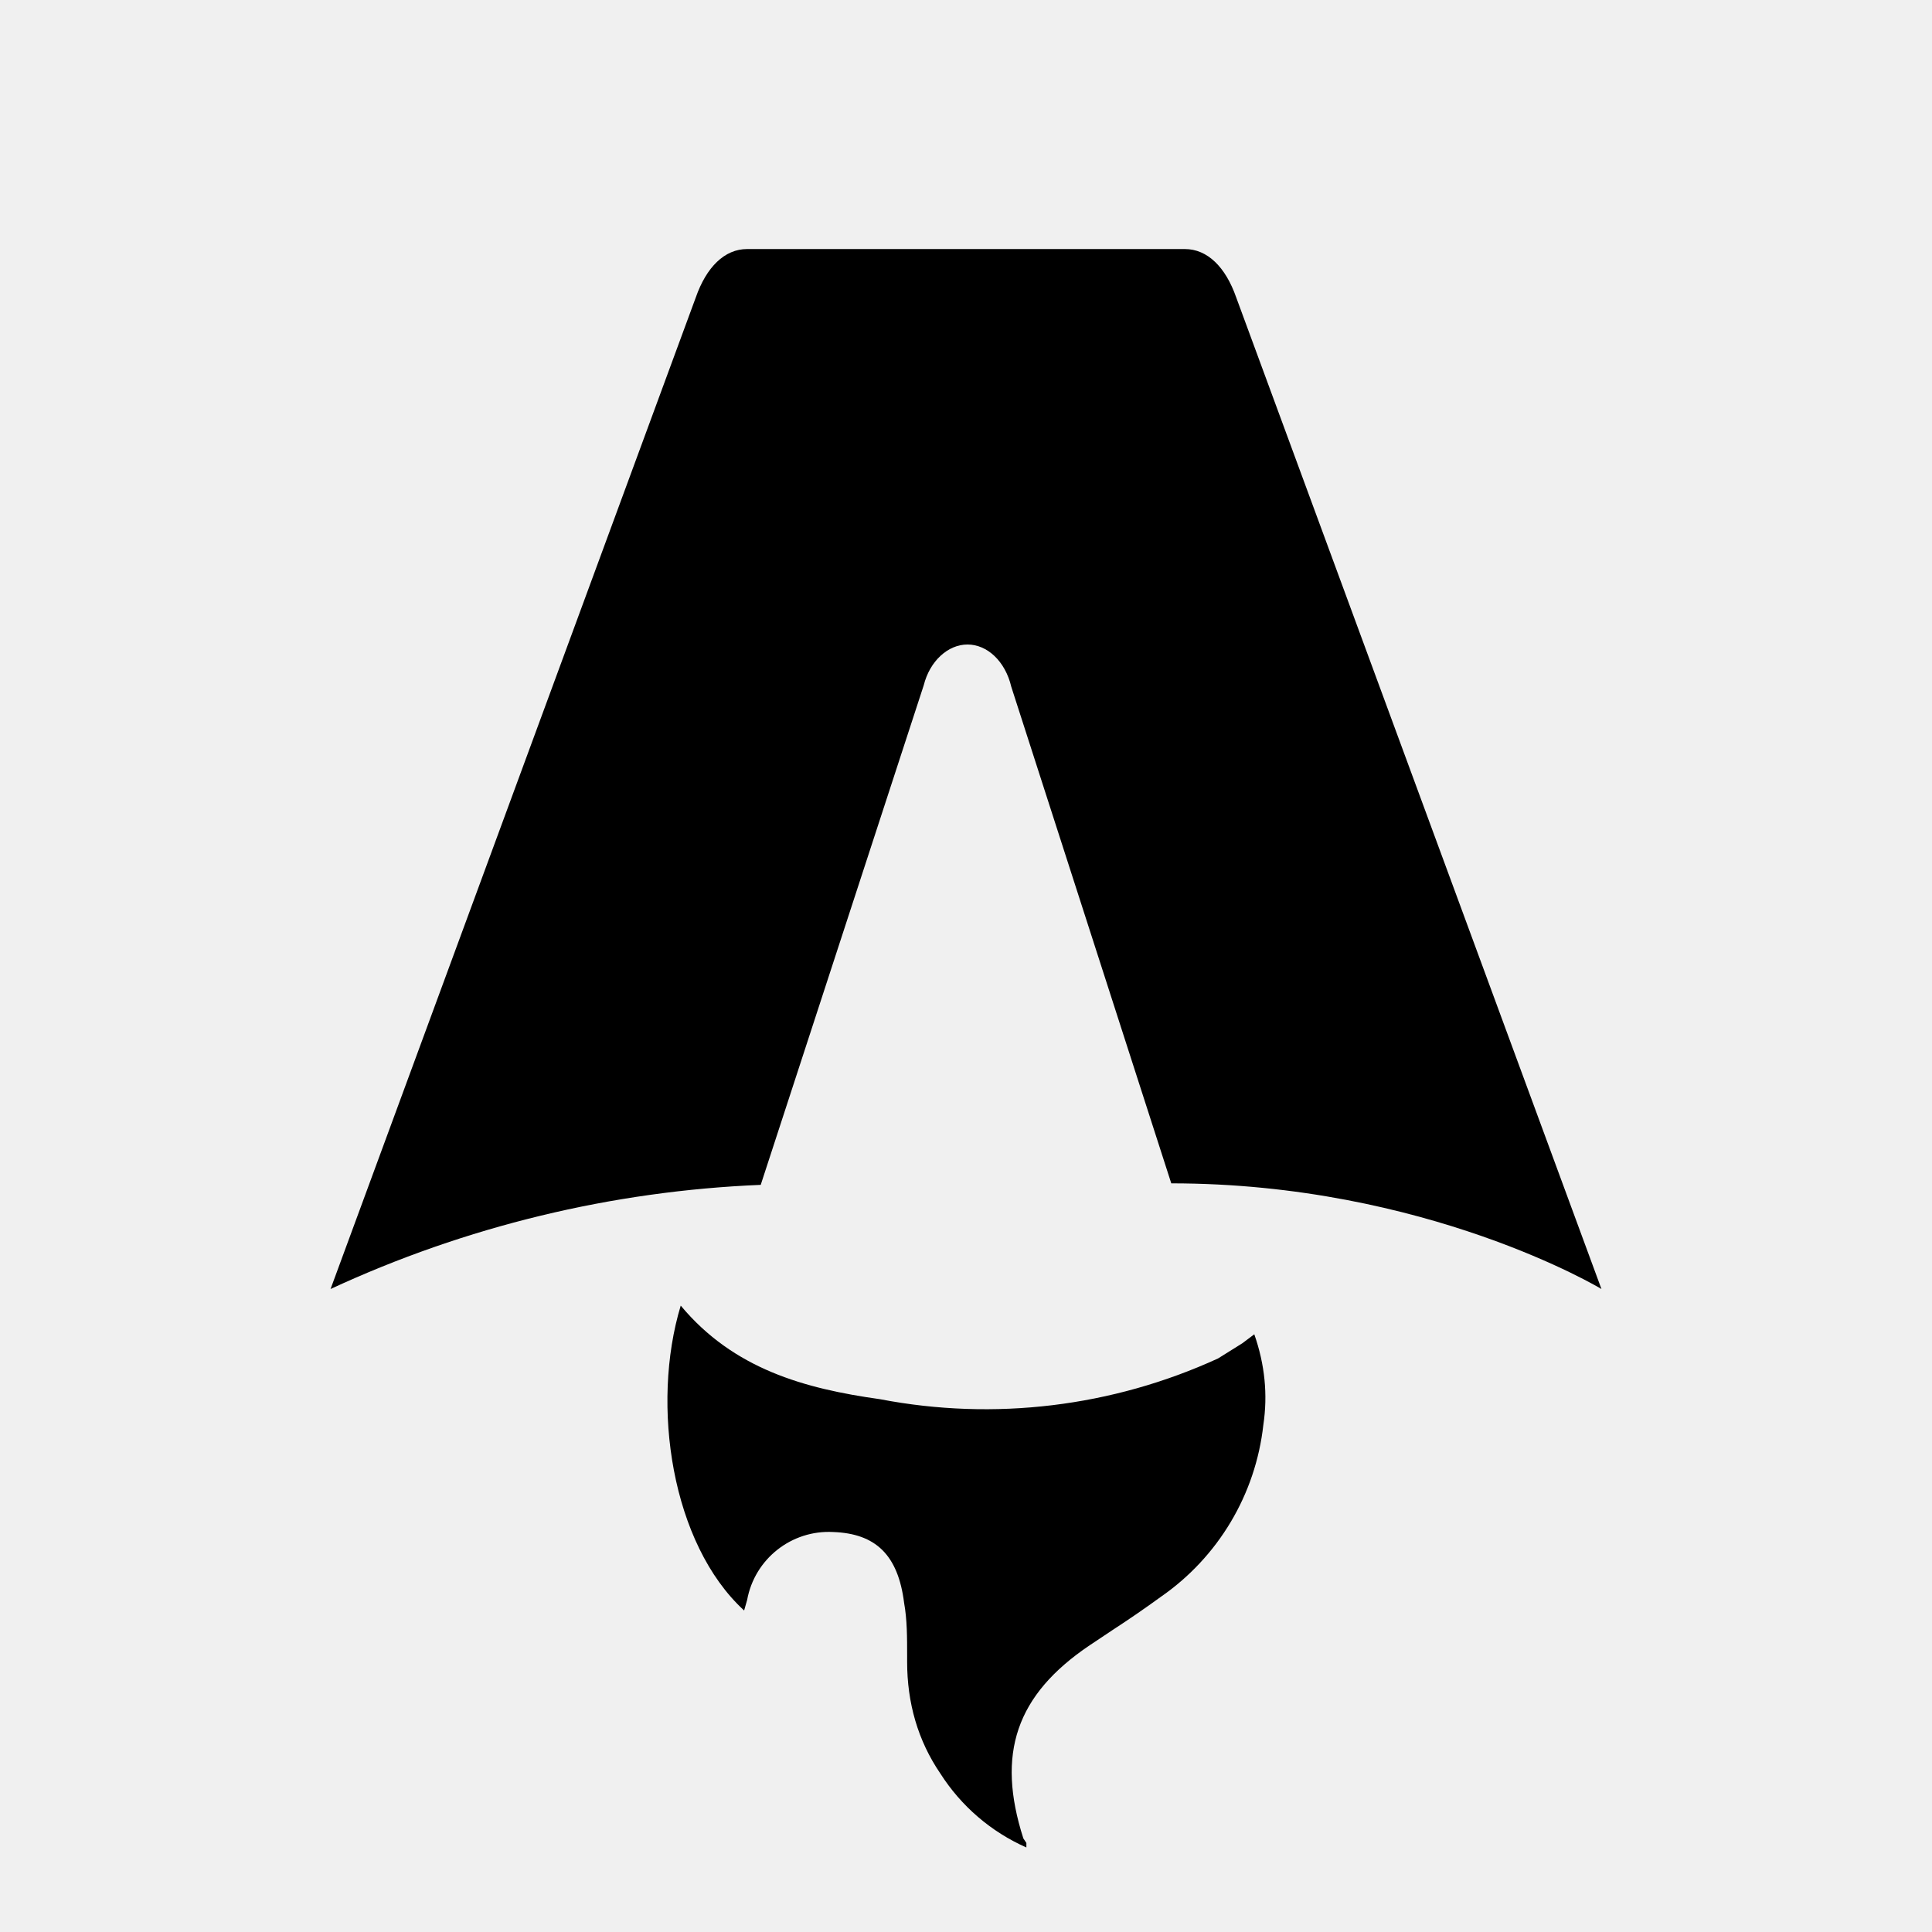
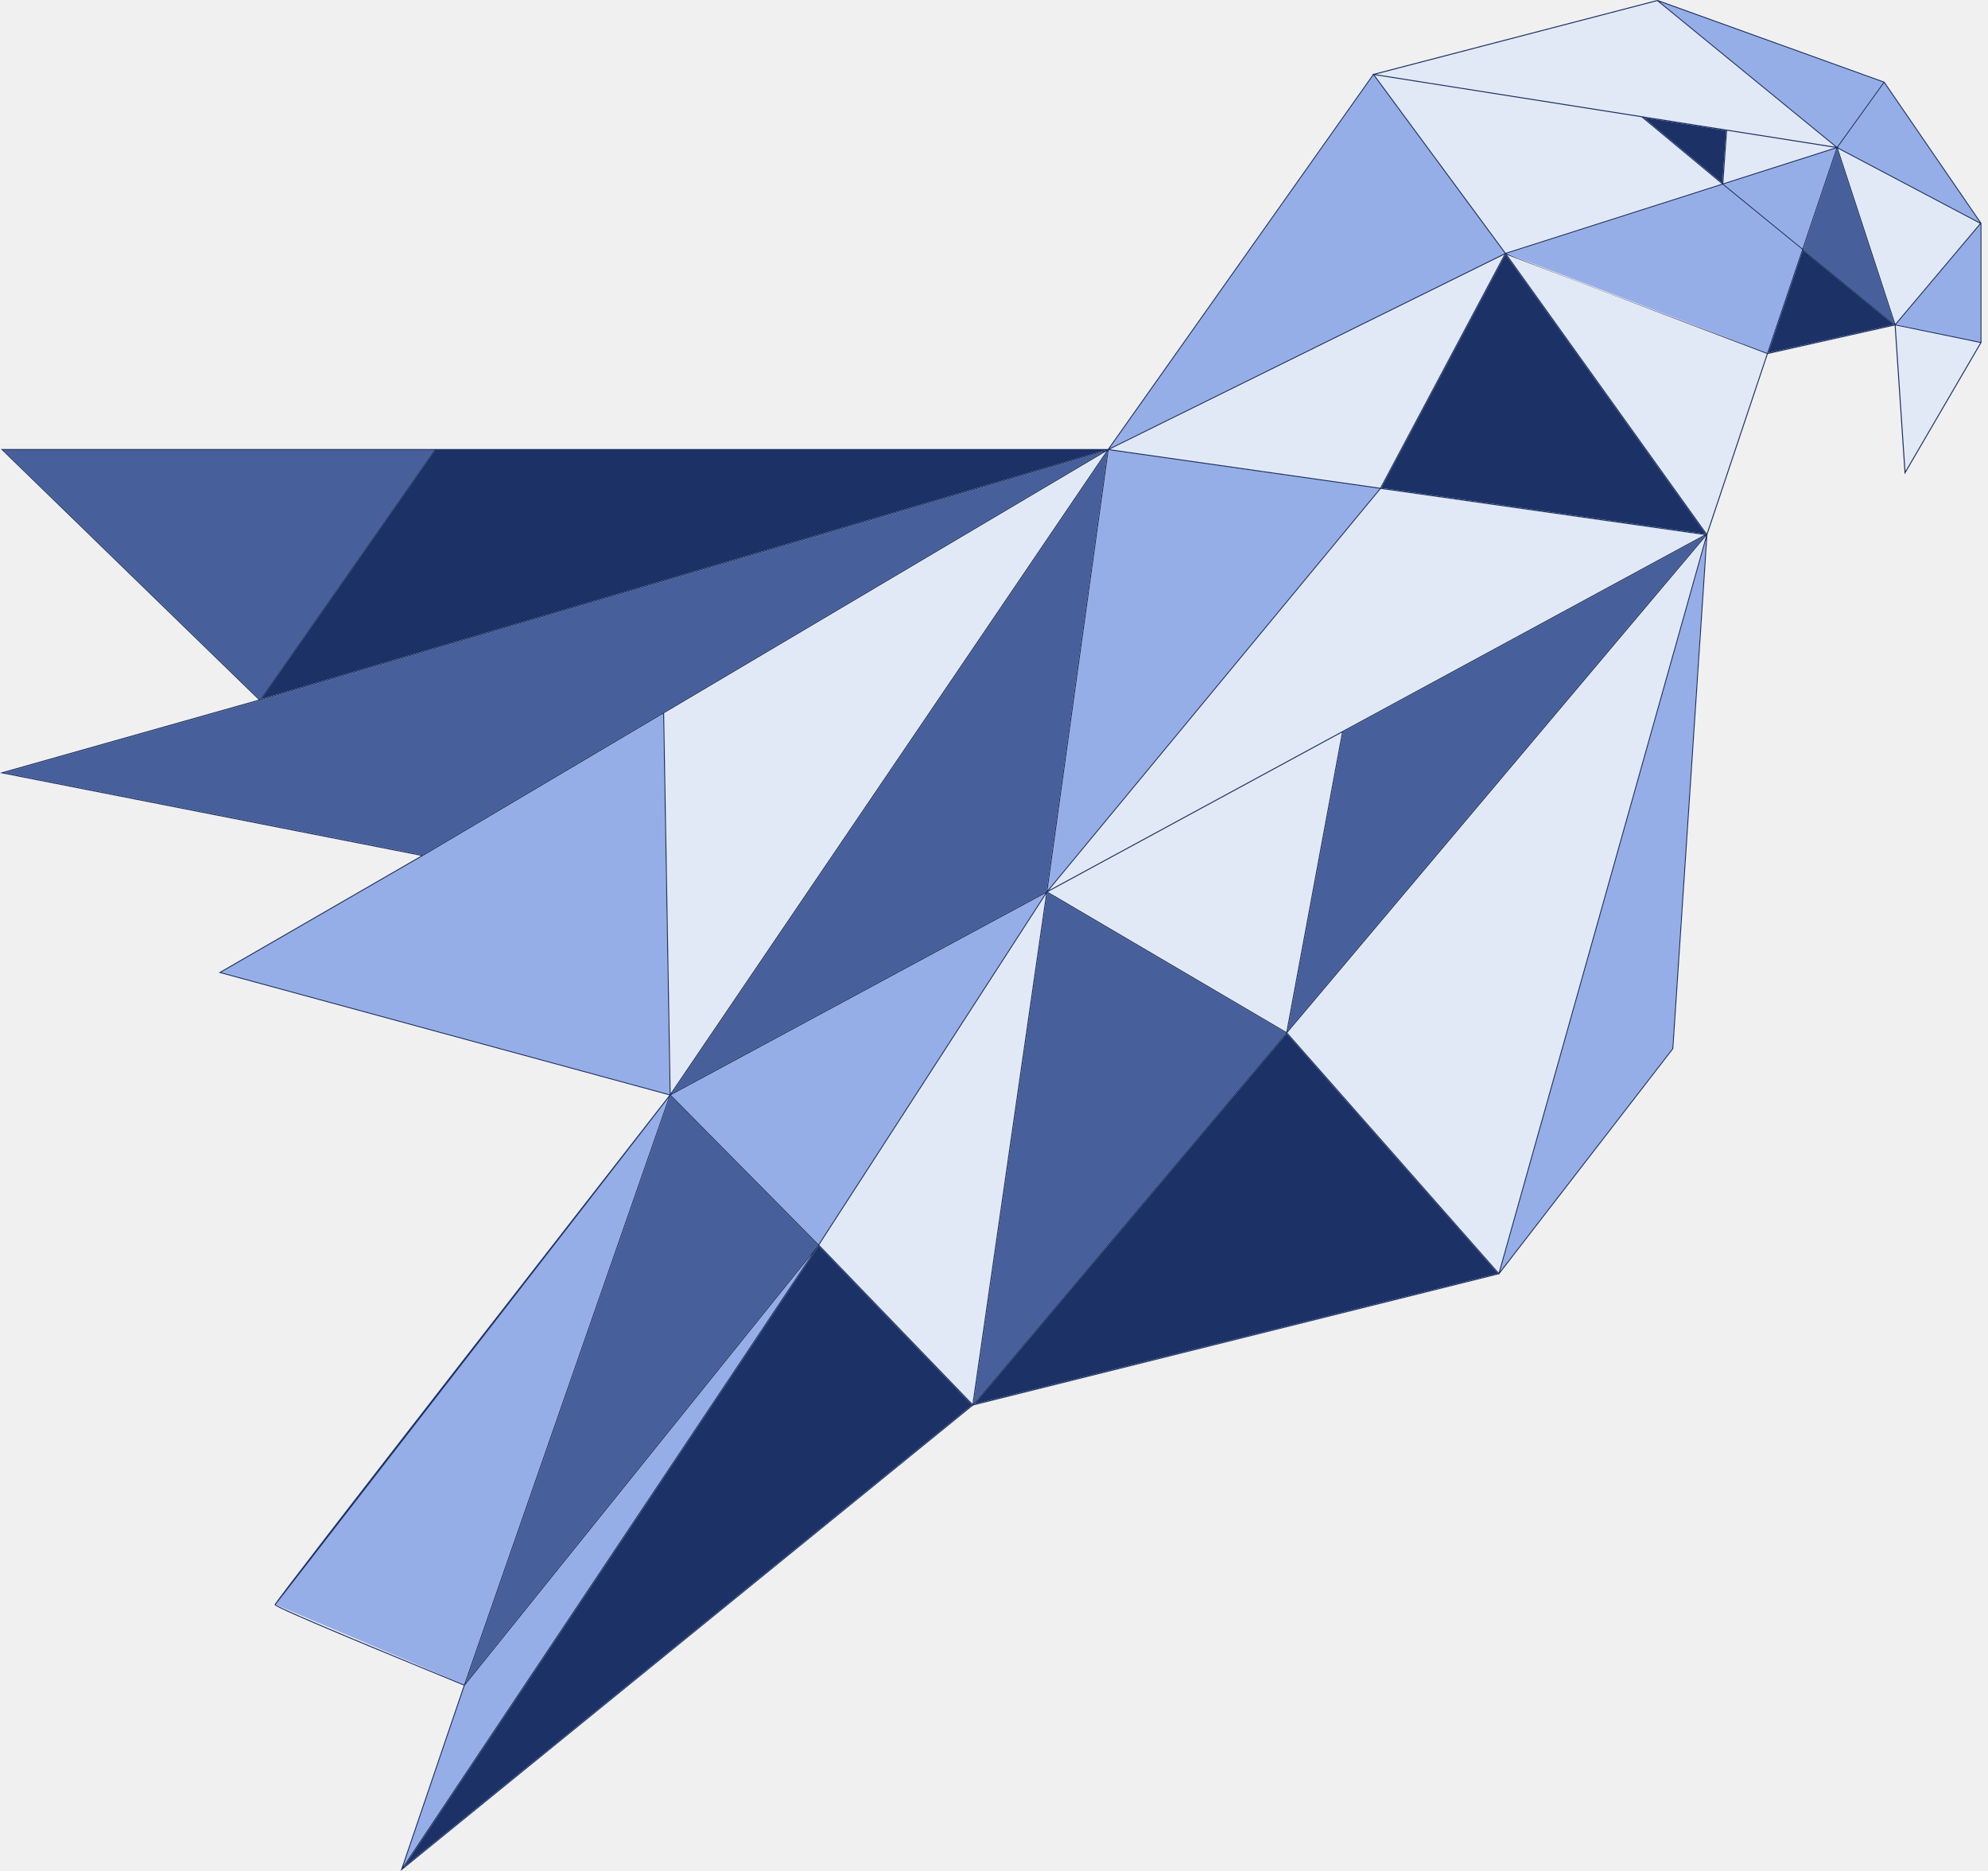
- <svg xmlns="http://www.w3.org/2000/svg" fill="none" viewBox="0 0 128 128">
-   <path d="M50.4 78.5a75.1 75.1 0 0 0-28.5 6.9l24.2-65.7c.7-2 1.9-3.2 3.4-3.2h29c1.5 0 2.7 1.2 3.4 3.2l24.2 65.7s-11.6-7-28.5-7L67 45.5c-.4-1.7-1.6-2.8-2.9-2.8-1.3 0-2.5 1.1-2.9 2.7L50.4 78.5Zm-1.1 28.2Zm-4.2-20.2c-2 6.6-.6 15.8 4.2 20.2a17.5 17.5 0 0 1 .2-.7 5.5 5.5 0 0 1 5.7-4.5c2.8.1 4.3 1.5 4.7 4.7.2 1.1.2 2.3.2 3.5v.4c0 2.7.7 5.2 2.2 7.4a13 13 0 0 0 5.7 4.9v-.3l-.2-.3c-1.8-5.6-.5-9.5 4.4-12.8l1.5-1a73 73 0 0 0 3.2-2.2 16 16 0 0 0 6.8-11.4c.3-2 .1-4-.6-6l-.8.6-1.6 1a37 37 0 0 1-22.4 2.7c-5-.7-9.7-2-13.2-6.2Z" />
-   <style>
-         path { fill: #000; }
-         @media (prefers-color-scheme: dark) {
-             path { fill: #FFF; }
-         }
-     </style>
+ <svg xmlns="http://www.w3.org/2000/svg" width="102" height="96">
+   <style>.B{fill:#e2e9f6}.C{fill:#96aee8}.D{fill:#1c3267}.E{fill:#475f9a}</style>
+   <path d="M94.148 7.58l-5.729 1.829.193-2.702z" class="B" />
+   <path d="M88.561 6.698l-.191 2.695-4.045-3.363z" class="D" />
+   <path d="M94.217 7.61l-1.738 5.142-4.037-3.298z" class="C" />
+   <path d="M94.256 7.651l2.928 8.945-4.662-3.809z" class="E" />
+   <path d="M97.178 16.657l-6.456 1.45 1.782-5.27z" class="D" />
+   <path d="M101.6 17.593l-3.837 6.579-.501-7.474z" class="B" />
+   <path d="M101.613 11.513v6.031l-4.332-.89z" class="C" />
+   <path d="M101.582 11.47l-4.338 5.148L94.3 7.624z" class="B" />
+   <path d="M96.67 4.259l4.901 7.146-7.249-3.83.046-.014-.066-.01zm-.04-.03l-2.364 3.286-.008-.024-.014.037L85.168.1z" class="C" />
+   <path d="M94.168 7.53L70.594 3.813 85.032.054zm-5.829 1.904l-11.045 3.527.007-.014-.051.025-6.724-9.12 13.7 2.162z" class="B" />
+   <path d="M92.462 12.804l-1.794 5.305L77.3 13.012l11.084-3.539 4.078 3.33zM70.468 3.862l6.734 9.133L56.938 23z" class="C" />
+   <path d="M90.653 18.157l-3.087 9.225-10.244-14.307c1.165.535 11.938 4.562 13.33 5.081z" class="B" />
+   <path d="M70.872 25.036l6.373-11.983 10.278 14.356z" class="D" />
+   <path d="M77.182 13.063L70.817 25.03l-13.872-1.977z" class="B" />
+   <path d="M70.782 25.075l-17.03 20.602.003-.025-.002.002 3.129-22.559z" class="C" />
+   <path d="M87.443 27.448L53.816 45.679l17.025-20.595zM68.854 37.583L66 52.955l-12.234-7.191z" class="B" />
+   <path d="M87.476 27.487L66.062 52.894l2.849-15.341z" class="E" />
+   <path d="M87.538 27.67l-1.735 26.127-8.838 11.438z" class="C" />
+   <path d="M87.532 27.501L76.894 65.303 66.049 52.99z" class="B" />
+   <path d="M66.015 53.03L76.86 65.34l-26.876 6.707z" class="D" />
+   <path d="M65.974 52.997L49.952 72.006l3.781-26.201z" class="E" />
+   <path d="M53.672 45.875l-3.776 26.161-7.862-8.154v-.002h-.002z" class="B" />
+   <path d="M53.609 45.849l.029-.015-11.643 18.009-7.567-7.653z" class="C" />
+   <path d="M20.723 95.798l21.28-31.875 7.874 8.167z" class="D" />
+   <path d="M34.396 56.231l7.569 7.654L23.899 86.34z" class="E" />
+   <path d="M41.66 64.345L20.694 95.749l3.154-9.266zm-7.349-8.024l-10.5 30.116-9.668-4.101c.378-.64 18.694-24.126 20.167-26.015z" class="C" />
+   <path d="M56.82 23.172l-3.131 22.576-19.224 10.365z" class="E" />
+   <path d="M56.775 23.146L34.409 56.103l-.334-19.515z" class="B" />
+   <path d="M56.735 23.092l-43.349 12.78 8.929-12.78z" class="D" />
+   <path d="M56.621 23.178L21.675 43.872.219 39.649l13.042-3.687.066-.019.003-.002.042-.012z" class="E" />
+   <path d="M34.026 36.619l.334 19.532-23.003-6.26 10.337-5.97.058-.034z" class="C" />
+   <path d="M22.253 23.092L13.32 35.878.173 23.092z" class="E" />
+   <path d="M101.6 17.593l-4.338-.895.501 7.474 3.837-6.579zm.013-.049v-6.031l-4.332 5.141 4.332.89zm-44.731 5.552l-3.129 22.559h.002l-.003.024 17.03-20.602-13.9-1.98zM13.32 35.878l8.933-12.787H.173L13.32 35.878zm55.591 1.675l-2.849 15.341 21.414-25.407-18.565 10.066zM66 52.955l2.854-15.371-15.089 8.181L66 52.955zm10.894 12.348l10.639-37.802-21.484 25.49 10.845 12.313zm10.549-37.855l-16.601-2.364-17.025 20.595 33.626-18.231zm-30.708-4.356H22.315l-8.929 12.78 43.349-12.78zm.21-.039l13.872 1.977 6.364-11.966-20.237 9.989zm20.257-10.057l-6.734-9.133L56.938 23l20.264-10.005zM34.075 36.588l.334 19.515 22.366-32.957-22.7 13.442zm-12.382 7.333l-10.337 5.97 23.003 6.26-.334-19.532-12.275 7.269-.058.034zm-.019-.049l34.946-20.694-43.249 12.751-.042.012h-.003l-.066.02L.219 39.649l21.457 4.224zm12.72 12.359L23.899 86.34l18.065-22.455-7.569-7.654zM23.811 86.437l10.5-30.116-20.167 26.015c.278.241 7.029 3.025 9.668 4.101zM41.66 64.345L23.849 86.483l-3.154 9.266L41.66 64.345zm11.978-18.511l-.029.015L34.428 56.19l7.567 7.653 11.643-18.009zM85.168.1l9.077 7.428.014-.037.008.024 2.364-3.286L85.168.1zM49.984 72.047L76.86 65.34 66.015 53.03 49.984 72.047zm-.032-.041l16.022-19.009-12.241-7.192-3.781 26.201zM34.465 56.112l19.224-10.365 3.131-22.576-22.354 32.94zM88.339 9.434l-4.113-3.419-13.7-2.162 6.724 9.12.051-.025-.007.014 11.045-3.527zM49.877 72.09l-7.874-8.167-21.28 31.875L49.877 72.09zm3.795-26.215L42.032 63.88h.002l7.862 8.155 3.776-26.161zM94.3 7.624l2.944 8.994 4.338-5.148L94.3 7.624zm2.37-3.364l-2.368 3.293.066.01-.046.014 7.249 3.83-4.901-7.146zM85.803 53.797l1.735-26.127-10.572 37.565 8.838-11.438zM70.872 25.036l16.651 2.373-10.278-14.356-6.373 11.983zm16.695 2.345l3.087-9.225-13.33-5.081 10.244 14.307zm.803-17.988l.191-2.695-4.237-.667 4.045 3.363zm5.778-1.814l-5.536-.873-.193 2.702 5.729-1.829zM70.594 3.813L94.168 7.53 85.032.054 70.594 3.813zm26.617 12.888l-6.507 1.462-3.1 9.268-1.752 26.385-.003.005-8.919 11.545-.012.041-.02-.024-26.961 6.729-.005.034-.019-.02L20.555 96l.029-.085 3.171-9.317.039-.114-4.835-1.994c-4.872-2.029-4.872-2.113-4.872-2.153 0-.17 16.813-21.728 20.254-26.139l-23.117-6.291.053-.031 10.332-5.966L0 39.659l.103-.031 13.171-3.724L.047 23.041h56.799l.053-.075L70.438 3.819l-.027-.036.056.01L85.039 0h.007l11.64 4.195.005.007 4.974 7.252v6.129l-.004.005-3.938 6.753-.006-.083-.506-7.556zm-4.749-3.898l-4.078-3.33L77.3 13.012c.659.326 8.931 3.439 13.368 5.097l1.794-5.306zm.017-.051l1.738-5.142-5.775 1.844 4.037 3.298zm4.699 3.904l-4.674-3.819-1.782 5.27 6.456-1.45zm-4.657-3.87l4.662 3.809-2.928-8.945-1.735 5.136z" class="D" />
</svg>
